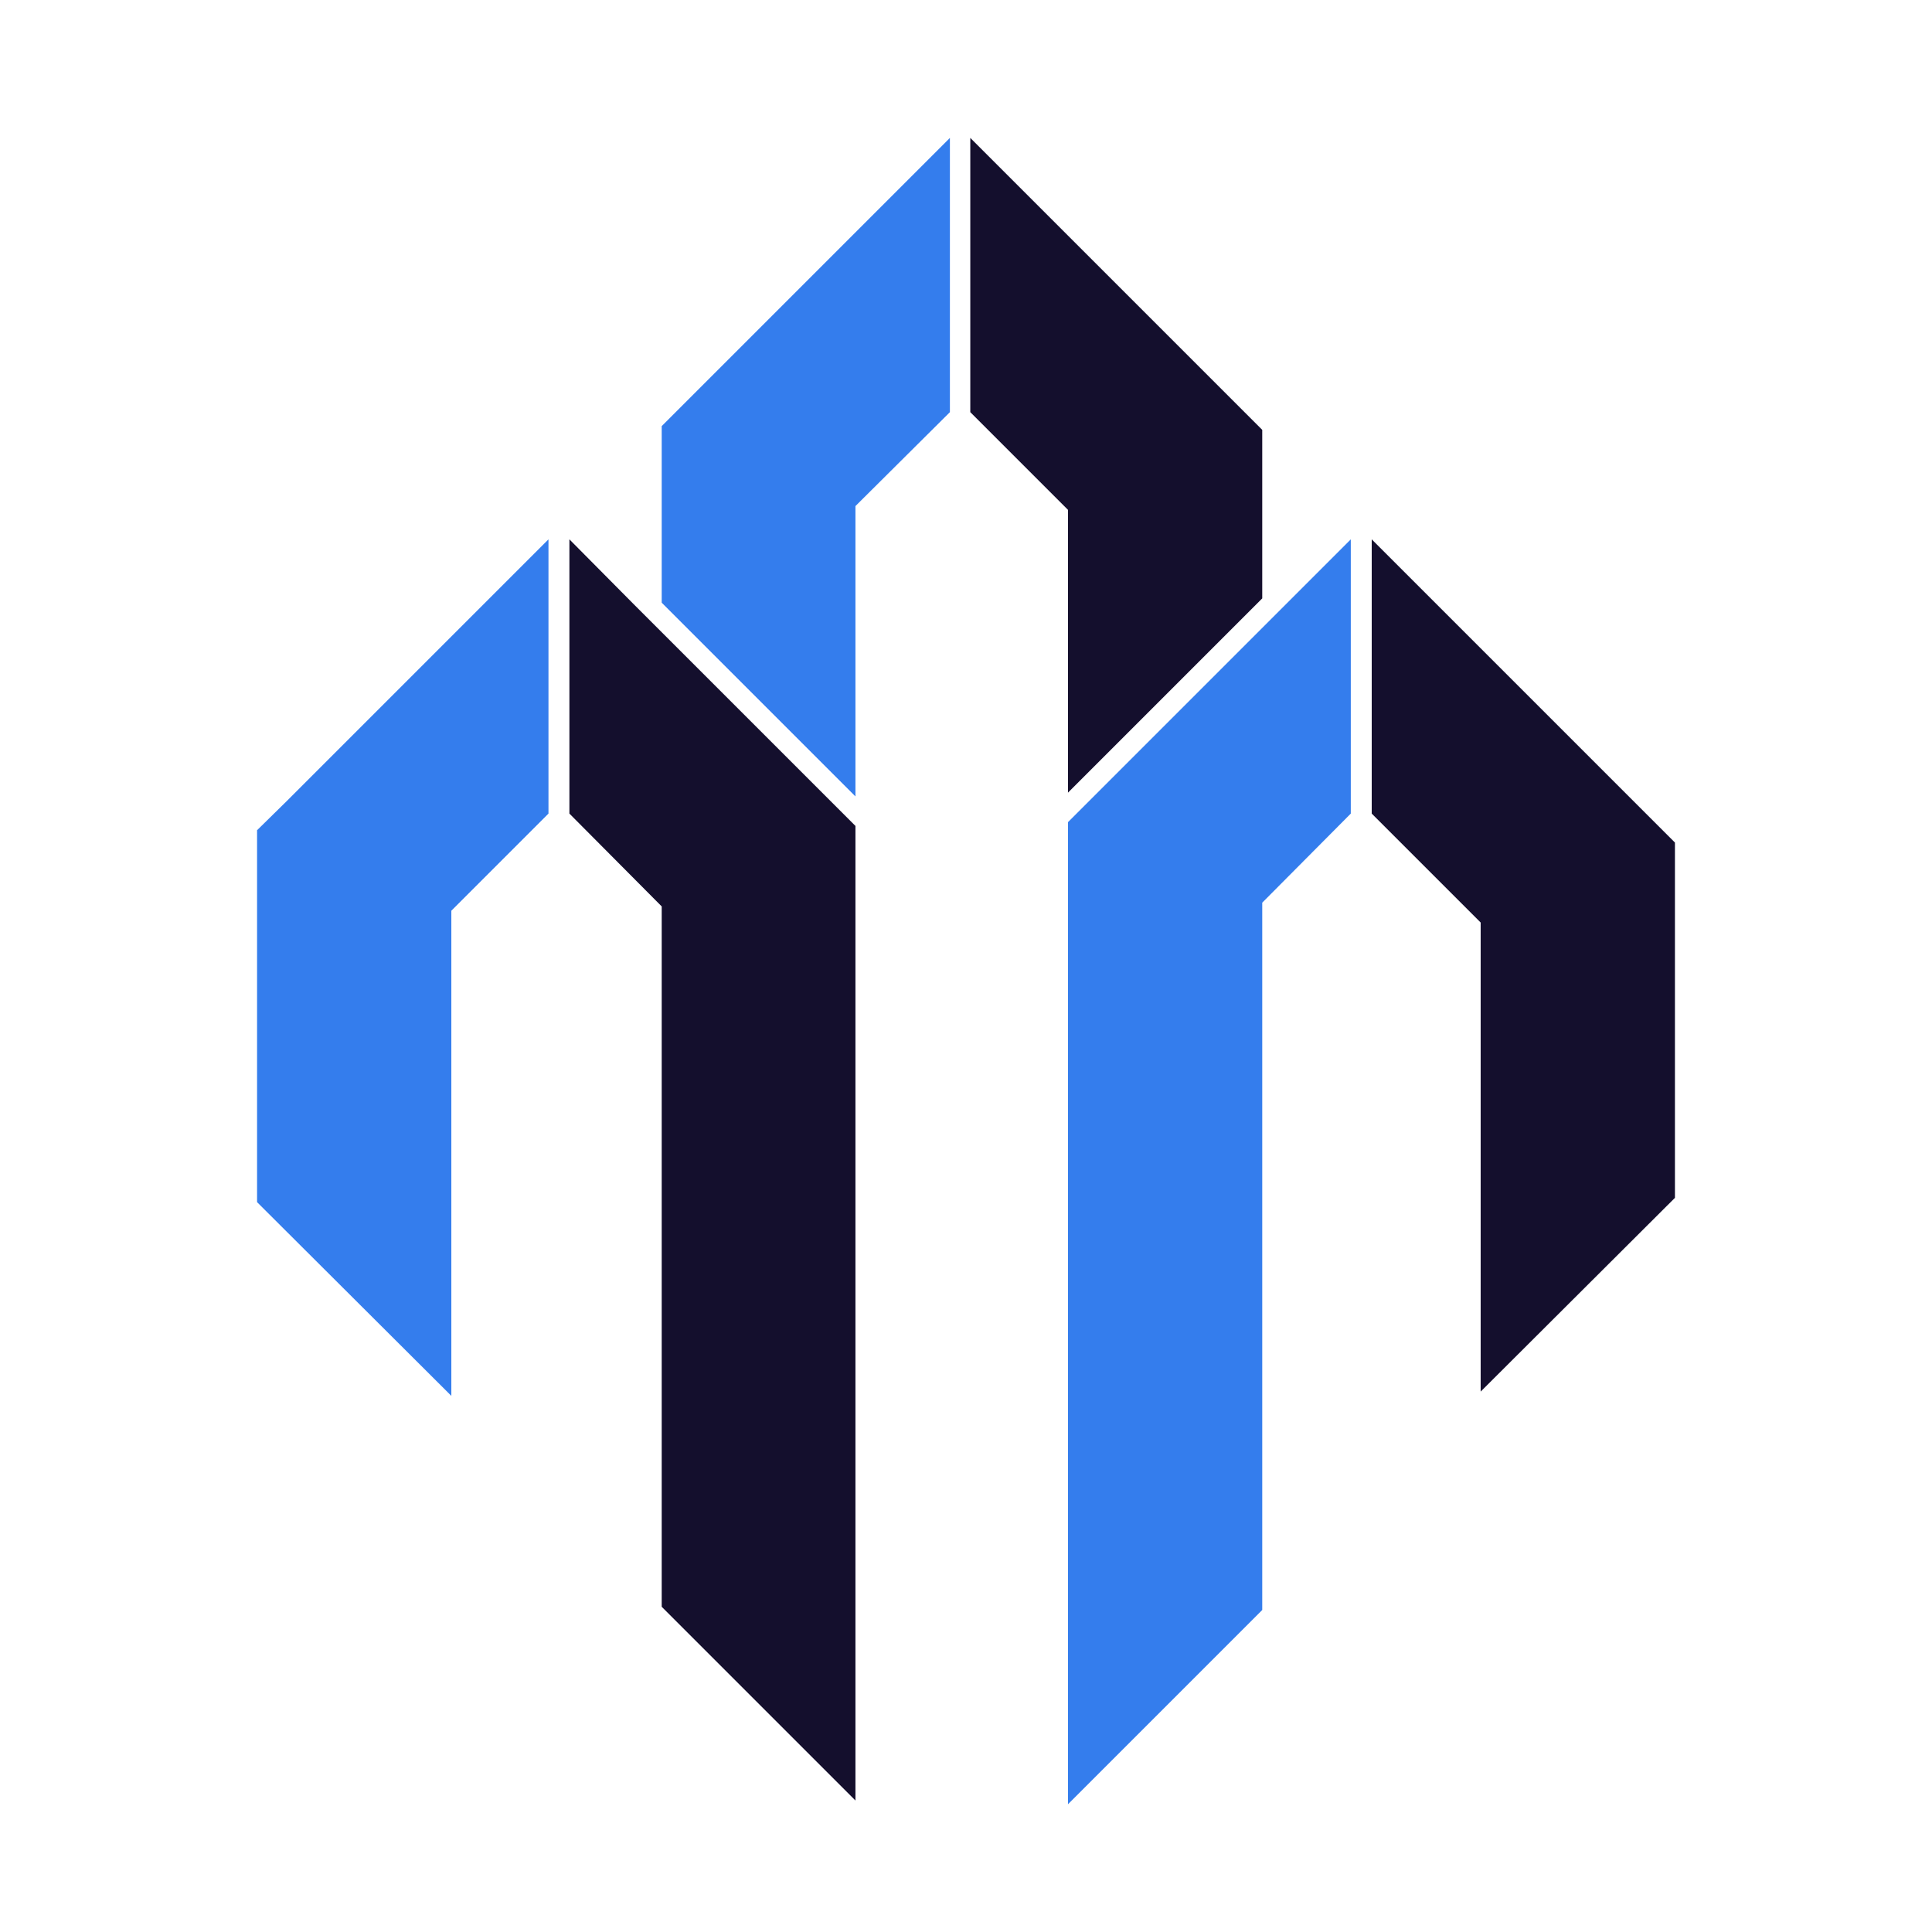
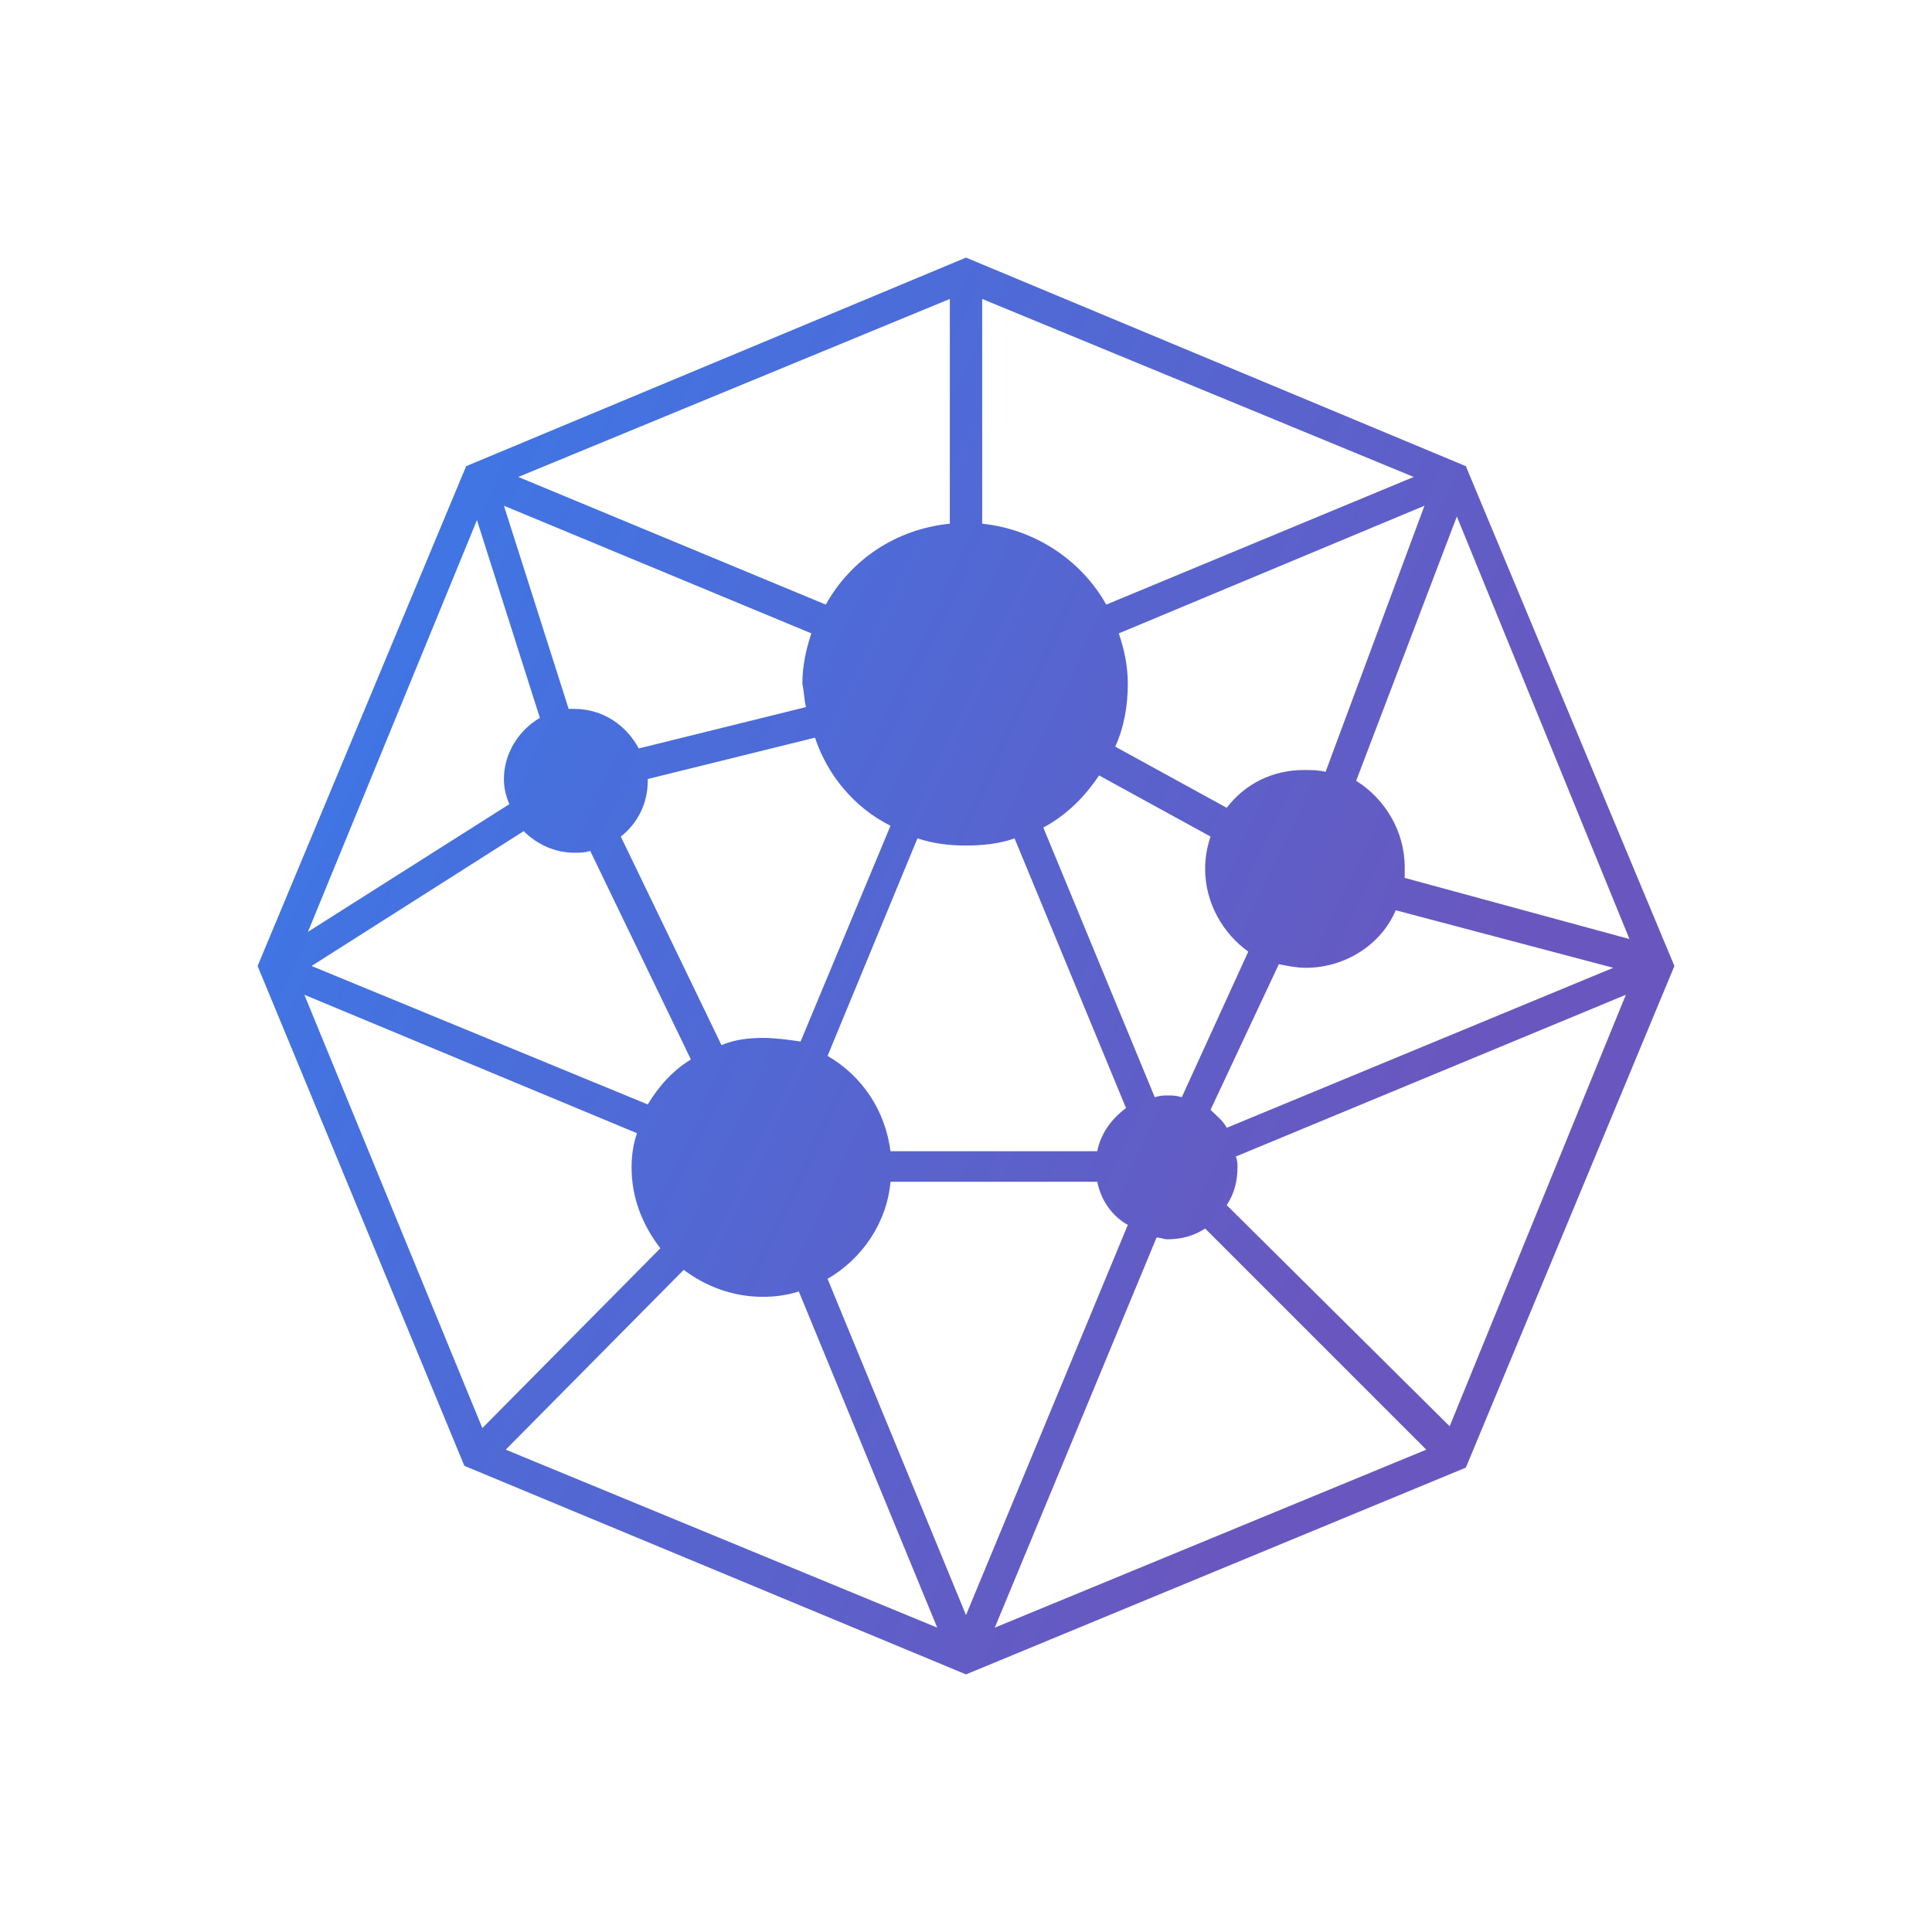
- <svg xmlns="http://www.w3.org/2000/svg" version="1.1" id="Layer_1" x="0px" y="0px" viewBox="0 0 360 360" style="enable-background:new 0 0 360 360;" xml:space="preserve">
-   <style type="text/css">
- 	.st0{fill:#10BCFF;}
- 	.st1{fill:#5B4E8E;}
- 	.st2{fill:#3FB65F;}
- 	.st3{fill:none;stroke:#177A2E;stroke-miterlimit:10;}
- 	.st4{fill:url(#SVGID_1_);}
- 	.st5{fill:#E2E2E2;}
- 	.st6{fill:#FFBF41;}
- 	.st7{fill:none;stroke:#E2E2E2;stroke-miterlimit:10;}
- 	.st8{fill:#140F2D;}
- 	.st9{fill:#347DED;}
- </style>
-   <g>
-     <polygon class="st8" points="118,112.5 106.1,100.5 106.1,151.6 123.3,168.9 123.3,299.4 159.4,335.5 159.4,153.9 118,112.5 " />
-     <polygon class="st9" points="84.1,118.6 53.4,149.3 47.9,154.7 47.9,224 84.1,260.1 84.1,169.7 102.2,151.6 102.2,100.5 " />
-     <polygon class="st8" points="255.6,100.5 255.6,151.6 275.9,171.9 275.9,259.3 312.1,223.2 312.1,157 " />
-     <polygon class="st9" points="199,153.2 199,336.2 235.2,300 235.2,168.2 251.7,151.6 251.7,100.5 " />
-     <polygon class="st9" points="123.3,79.4 123.3,112.3 159.4,148.4 159.4,94.3 177,76.8 177,25.7 " />
-     <polygon class="st8" points="235.2,80.1 199,43.9 180.8,25.7 180.8,76.8 199,95 199,147.7 235.2,111.5 " />
+ <svg xmlns="http://www.w3.org/2000/svg" data-v-29081953="" viewBox="0 0 300 300">
+   <defs data-v-29081953="">
+     <linearGradient data-v-29081953="" gradientTransform="rotate(25)" id="7f02381c-c525-4062-96e6-cdba3b720cc4" x1="0%" y1="0%" x2="100%" y2="0%">
+       <stop data-v-29081953="" offset="0%" stop-color="#357ded" stop-opacity="1" />
+       <stop data-v-29081953="" offset="100%" stop-color="#6957bf" stop-opacity="1" />
+     </linearGradient>
+   </defs>
+   <g data-v-29081953="" id="367a9ed9-2d9e-407e-9bee-fe974a5d2e34" fill="url(#7f02381c-c525-4062-96e6-cdba3b720cc4)" stroke="none" transform="matrix(2.791878,0,0,2.791878,10.40609,10.40609)">
+     <path d="M77.8 22.2L50 10.6 22.2 22.2 10.6 50l11.5 27.8L50 89.4l27.8-11.5L89.4 50 77.8 22.2zm9.1 26.3l-12.5-3.4v-.6c0-2-1.1-3.8-2.7-4.8L77.3 25l9.6 23.5zM45.8 60.3c-.3-2.3-1.6-4.2-3.5-5.3l5-12.1c.9.3 1.8.4 2.7.4s1.9-.1 2.7-.4l6.2 15c-.8.6-1.4 1.4-1.6 2.4H45.8zm15.4-3.1c-.2 0-.4 0-.7.1l-6.2-15c1.3-.7 2.3-1.7 3.1-2.9l6.2 3.4c-.2.6-.3 1.2-.3 1.8 0 1.9 1 3.6 2.4 4.6L62 57.3c-.3-.1-.5-.1-.8-.1zM38.7 54c-.8 0-1.6.1-2.3.4l-5.6-11.6c.9-.7 1.5-1.8 1.5-3.1v-.1l9.3-2.3c.7 2.1 2.2 3.9 4.2 4.9l-5 12c-.7-.1-1.4-.2-2.1-.2zm30.1-14.9c-1.8 0-3.3.8-4.3 2.1l-6.2-3.4c.5-1.1.7-2.3.7-3.5 0-1-.2-1.9-.5-2.8l17-7.1L70 39.2c-.4-.1-.8-.1-1.2-.1zm-27.7-3.5l-9.3 2.3c-.7-1.3-2-2.2-3.6-2.2h-.3l-3.6-11.3 17.1 7.1c-.3.9-.5 1.8-.5 2.8.1.5.1.9.2 1.3zm-15.7 6.9c.7.7 1.7 1.2 2.8 1.2.3 0 .6 0 .9-.1l5.6 11.6c-1 .6-1.8 1.5-2.4 2.5L13.6 50l11.8-7.5zM63.6 58l3.8-8.1c.5.1 1 .2 1.5.2 2.2 0 4.2-1.3 5-3.2L86 50.1 64.5 59c-.2-.4-.6-.7-.9-1zm13.1-34zm-18.9 5.9c-1.4-2.5-4-4.2-6.9-4.5V12.9l24 9.9-17.1 7.1zm-8.7-17v12.5c-3 .3-5.5 2-6.9 4.5l-17.1-7.1 24-9.9zM22.8 25.2l3.5 11c-1.2.7-2 2-2 3.4 0 .5.1.9.3 1.4l-11.2 7.1 9.4-22.9zM12.7 49.5zm.5 2.1l18.5 7.7c-.2.6-.3 1.2-.3 1.9 0 1.7.6 3.2 1.6 4.5l-9.9 10-9.9-24.1zm10.3 24.9zm.9.4l9.9-10c1.2.9 2.7 1.5 4.4 1.5.7 0 1.4-.1 2-.3l7.7 18.7-24-9.9zm17.9-9.5c1.9-1.1 3.3-3.1 3.5-5.4h11.5c.2 1 .8 1.9 1.7 2.4l-9 21.7-7.7-18.7zm18.3-2.3c.2 0 .4.1.6.1.8 0 1.5-.2 2.1-.6l12.3 12.3-24 9.9 9-21.7zm16.3 10.5L64.5 63.3c.4-.6.6-1.3.6-2.1 0-.2 0-.4-.1-.6l21.7-9-9.8 24zm10.4-26.1z" />
  </g>
</svg>
